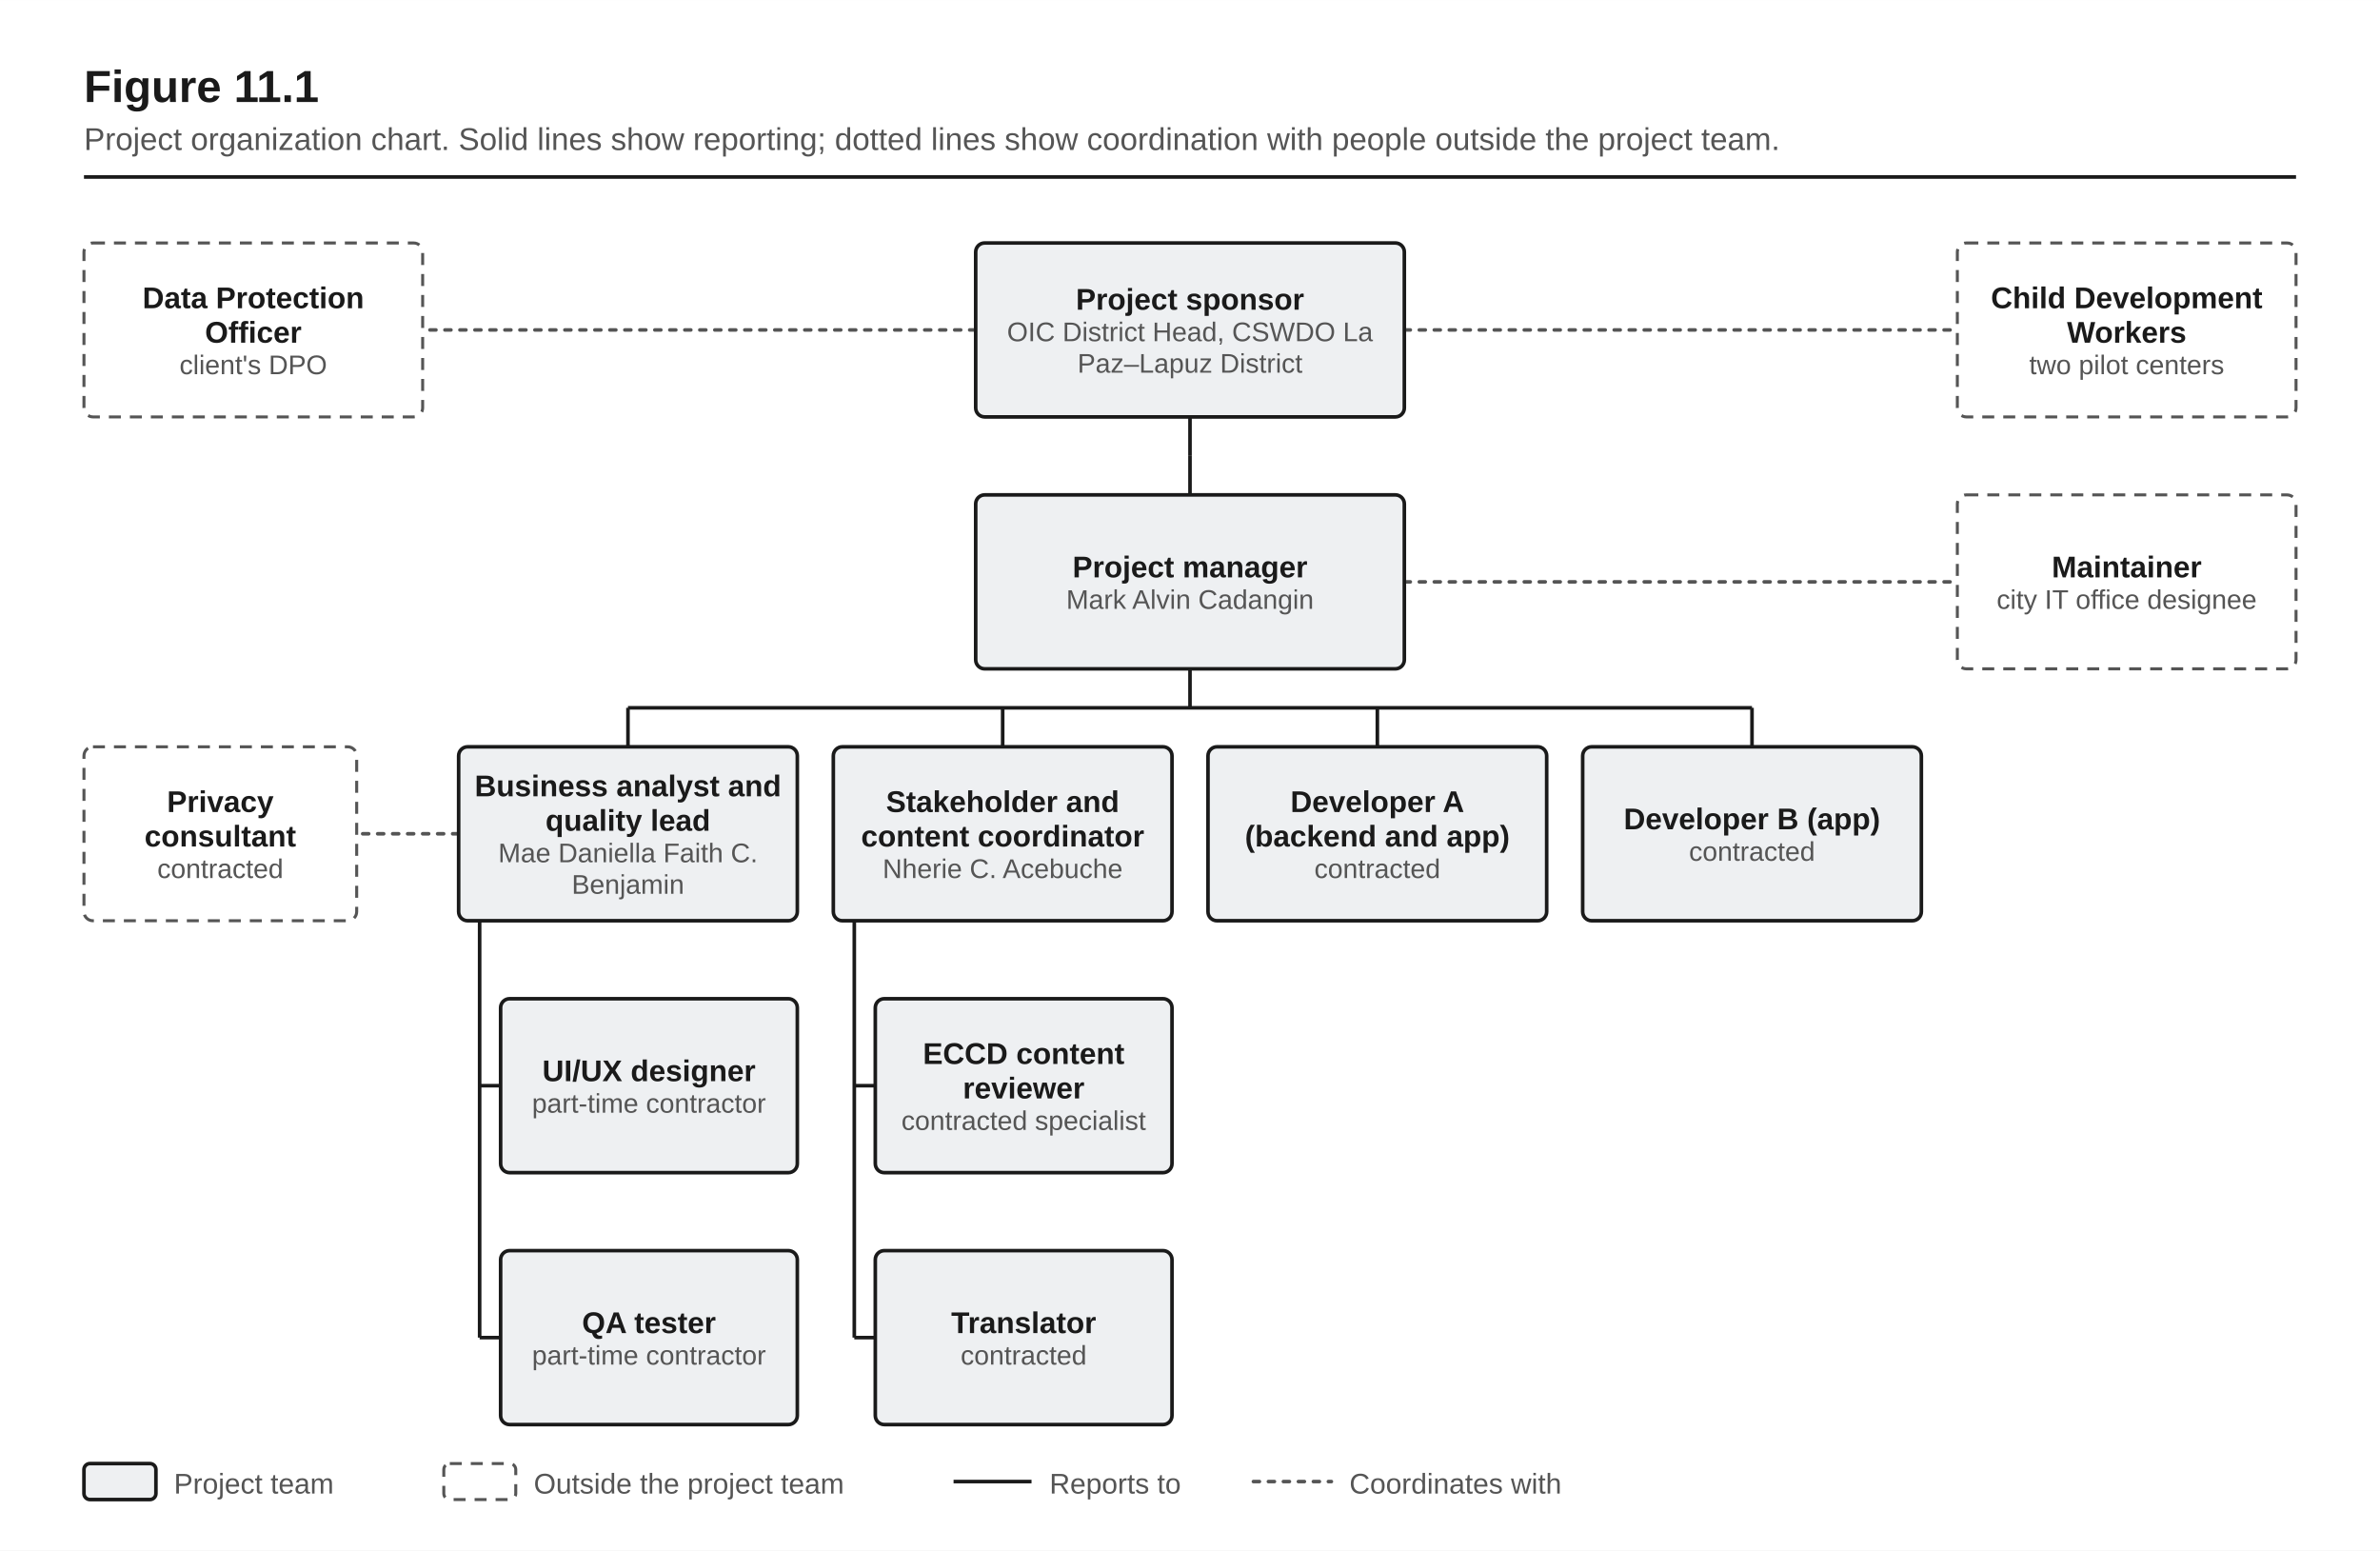
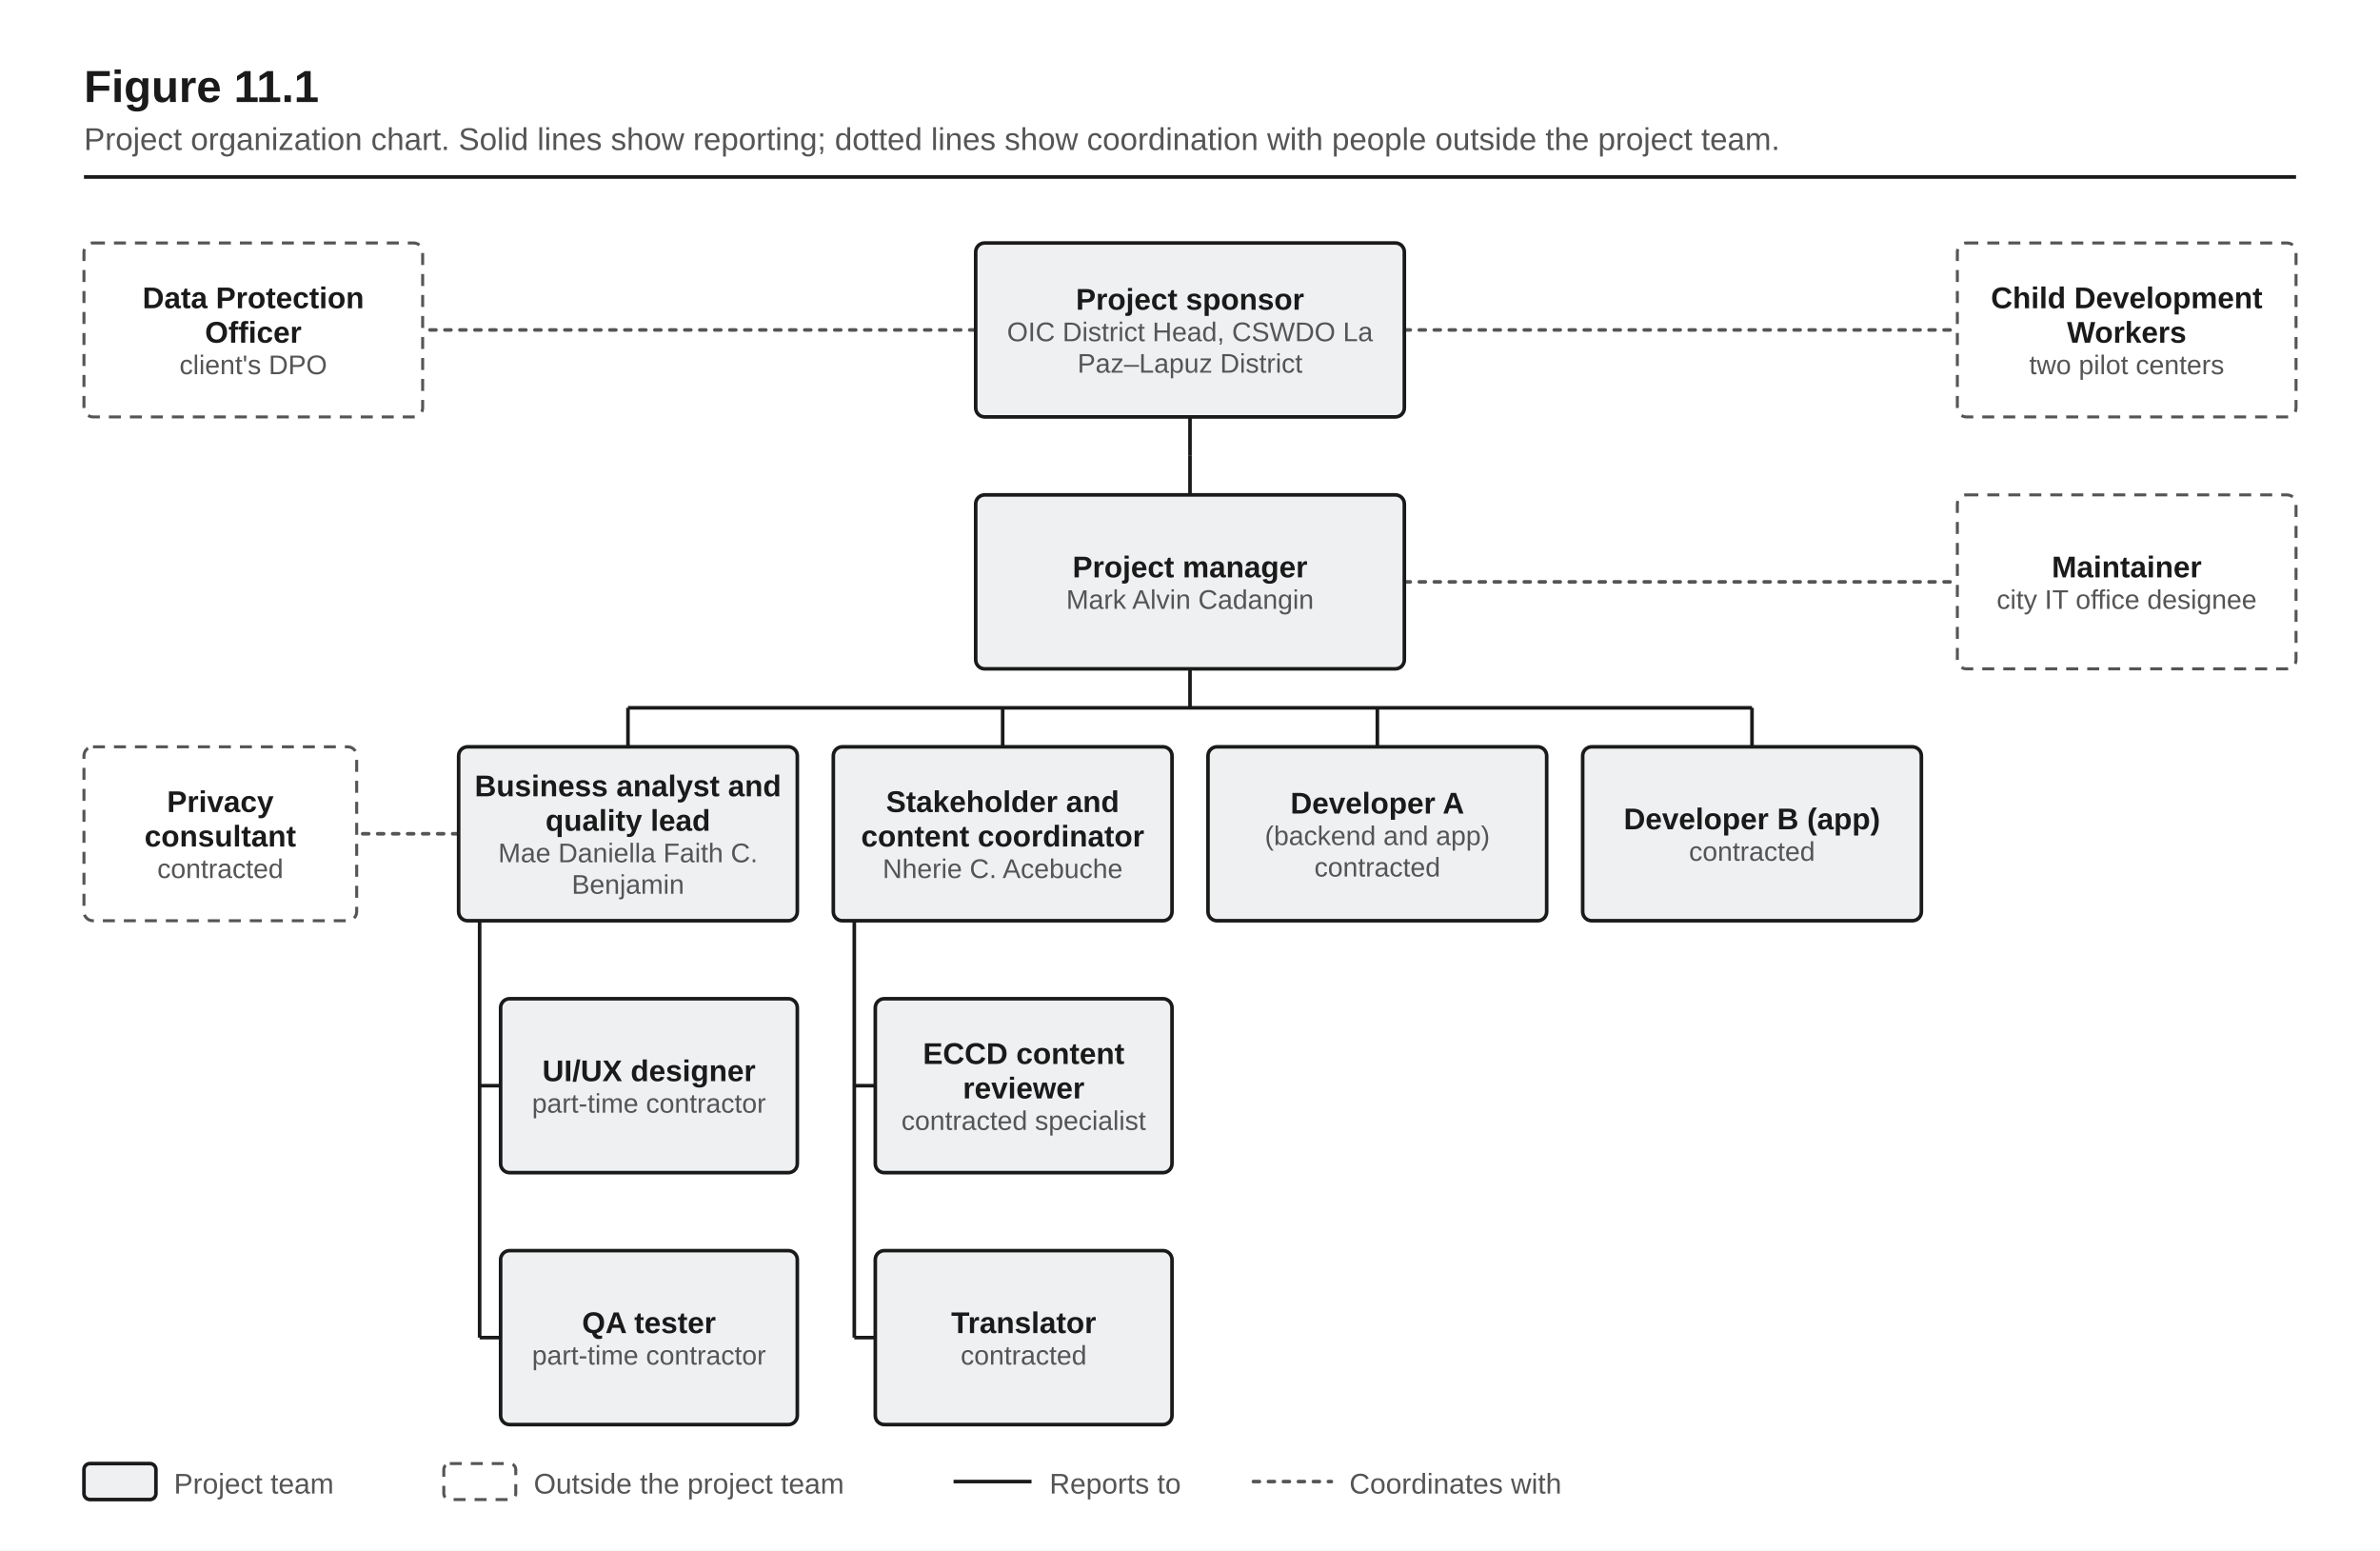
<svg xmlns="http://www.w3.org/2000/svg" width="210.0mm" height="136.8mm" viewBox="0 0 793.70 517.00" font-family="Arial, &quot;Liberation Sans&quot;, &quot;Nimbus Sans&quot;, &quot;Helvetica Neue&quot;, Helvetica, &quot;DejaVu Sans&quot;, sans-serif">
  <rect width="793.70" height="517.00" fill="#ffffff" />
  <text x="28.00" y="34.00" font-size="15" fill="#1a1a1a" text-anchor="start" font-weight="700">Figure 11.1</text>
  <text x="28.00" y="50.00" font-size="10.5" fill="#555555" text-anchor="start">Project organization chart. Solid lines show reporting; dotted lines show coordination with people outside the project team.</text>
  <line x1="28.00" y1="59.00" x2="765.70" y2="59.00" stroke="#1a1a1a" stroke-width="1.2" />
  <line x1="396.85" y1="139.00" x2="396.85" y2="152.00" stroke="#1a1a1a" stroke-width="1.2" />
  <line x1="396.85" y1="152.00" x2="396.85" y2="152.00" stroke="#1a1a1a" stroke-width="1.2" />
  <line x1="396.85" y1="152.00" x2="396.85" y2="165.00" stroke="#1a1a1a" stroke-width="1.2" />
  <line x1="396.85" y1="223.00" x2="396.85" y2="236.00" stroke="#1a1a1a" stroke-width="1.2" />
  <line x1="209.42" y1="236.00" x2="584.27" y2="236.00" stroke="#1a1a1a" stroke-width="1.2" />
  <line x1="209.42" y1="236.00" x2="209.42" y2="249.00" stroke="#1a1a1a" stroke-width="1.2" />
  <line x1="334.38" y1="236.00" x2="334.38" y2="249.00" stroke="#1a1a1a" stroke-width="1.2" />
  <line x1="459.33" y1="236.00" x2="459.33" y2="249.00" stroke="#1a1a1a" stroke-width="1.2" />
  <line x1="584.27" y1="236.00" x2="584.27" y2="249.00" stroke="#1a1a1a" stroke-width="1.2" />
  <line x1="159.95" y1="307.00" x2="159.95" y2="446.00" stroke="#1a1a1a" stroke-width="1.2" />
  <line x1="159.95" y1="362.00" x2="166.95" y2="362.00" stroke="#1a1a1a" stroke-width="1.2" />
  <line x1="159.95" y1="446.00" x2="166.95" y2="446.00" stroke="#1a1a1a" stroke-width="1.2" />
  <line x1="284.90" y1="307.00" x2="284.90" y2="446.00" stroke="#1a1a1a" stroke-width="1.2" />
  <line x1="284.90" y1="362.00" x2="291.90" y2="362.00" stroke="#1a1a1a" stroke-width="1.2" />
  <line x1="284.90" y1="446.00" x2="291.90" y2="446.00" stroke="#1a1a1a" stroke-width="1.2" />
  <line x1="325.38" y1="110.00" x2="140.95" y2="110.00" stroke="#555555" stroke-width="1.2" stroke-dasharray="2 3" stroke-linecap="round" />
  <line x1="468.32" y1="110.00" x2="652.75" y2="110.00" stroke="#555555" stroke-width="1.2" stroke-dasharray="2 3" stroke-linecap="round" />
+   <line x1="468.32" y1="194.00" x2="652.75" y2="194.00" stroke="#555555" stroke-width="1.2" stroke-dasharray="2 3" stroke-linecap="round" />
  <line x1="152.95" y1="278.00" x2="118.95" y2="278.00" stroke="#555555" stroke-width="1.2" stroke-dasharray="2 3" stroke-linecap="round" />
-   <line x1="468.32" y1="194.00" x2="652.75" y2="194.00" stroke="#555555" stroke-width="1.2" stroke-dasharray="2 3" stroke-linecap="round" />
  <rect x="325.38" y="81.00" width="142.95" height="58.00" rx="3" fill="#eef0f2" stroke="#1a1a1a" stroke-width="1.2" />
  <text x="396.85" y="103.25" font-size="10" fill="#1a1a1a" text-anchor="middle" font-weight="700">Project sponsor</text>
  <text x="396.85" y="113.75" font-size="9" fill="#555555" text-anchor="middle">OIC District Head, CSWDO La</text>
  <text x="396.85" y="124.25" font-size="9" fill="#555555" text-anchor="middle">Paz–Lapuz District</text>
  <rect x="28.00" y="81.00" width="112.95" height="58.00" rx="3" fill="#ffffff" stroke="#555555" stroke-width="1" stroke-dasharray="4 3" />
  <text x="84.47" y="102.75" font-size="10" fill="#1a1a1a" text-anchor="middle" font-weight="700">Data Protection</text>
  <text x="84.47" y="114.25" font-size="10" fill="#1a1a1a" text-anchor="middle" font-weight="700">Officer</text>
  <text x="84.47" y="124.75" font-size="9" fill="#555555" text-anchor="middle">client's DPO</text>
  <rect x="652.75" y="81.00" width="112.95" height="58.00" rx="3" fill="#ffffff" stroke="#555555" stroke-width="1" stroke-dasharray="4 3" />
  <text x="709.23" y="102.75" font-size="10" fill="#1a1a1a" text-anchor="middle" font-weight="700">Child Development</text>
  <text x="709.23" y="114.25" font-size="10" fill="#1a1a1a" text-anchor="middle" font-weight="700">Workers</text>
  <text x="709.23" y="124.75" font-size="9" fill="#555555" text-anchor="middle">two pilot centers</text>
  <rect x="325.38" y="165.00" width="142.95" height="58.00" rx="3" fill="#eef0f2" stroke="#1a1a1a" stroke-width="1.2" />
  <text x="396.85" y="192.50" font-size="10" fill="#1a1a1a" text-anchor="middle" font-weight="700">Project manager</text>
  <text x="396.85" y="203.00" font-size="9" fill="#555555" text-anchor="middle">Mark Alvin Cadangin</text>
  <rect x="652.75" y="165.00" width="112.95" height="58.00" rx="3" fill="#ffffff" stroke="#555555" stroke-width="1" stroke-dasharray="4 3" />
  <text x="709.23" y="192.50" font-size="10" fill="#1a1a1a" text-anchor="middle" font-weight="700">Maintainer</text>
  <text x="709.23" y="203.00" font-size="9" fill="#555555" text-anchor="middle">city IT office designee</text>
  <rect x="152.95" y="249.00" width="112.95" height="58.00" rx="3" fill="#eef0f2" stroke="#1a1a1a" stroke-width="1.2" />
  <text x="209.42" y="265.50" font-size="10" fill="#1a1a1a" text-anchor="middle" font-weight="700">Business analyst and</text>
  <text x="209.42" y="277.00" font-size="10" fill="#1a1a1a" text-anchor="middle" font-weight="700">quality lead</text>
  <text x="209.42" y="287.50" font-size="9" fill="#555555" text-anchor="middle">Mae Daniella Faith C.</text>
  <text x="209.42" y="298.00" font-size="9" fill="#555555" text-anchor="middle">Benjamin</text>
  <rect x="277.90" y="249.00" width="112.95" height="58.00" rx="3" fill="#eef0f2" stroke="#1a1a1a" stroke-width="1.2" />
  <text x="334.38" y="270.75" font-size="10" fill="#1a1a1a" text-anchor="middle" font-weight="700">Stakeholder and</text>
  <text x="334.38" y="282.25" font-size="10" fill="#1a1a1a" text-anchor="middle" font-weight="700">content coordinator</text>
  <text x="334.38" y="292.75" font-size="9" fill="#555555" text-anchor="middle">Nherie C. Acebuche</text>
  <rect x="402.85" y="249.00" width="112.95" height="58.00" rx="3" fill="#eef0f2" stroke="#1a1a1a" stroke-width="1.2" />
-   <text x="459.33" y="270.75" font-size="10" fill="#1a1a1a" text-anchor="middle" font-weight="700">Developer A</text>
-   <text x="459.33" y="282.25" font-size="10" fill="#1a1a1a" text-anchor="middle" font-weight="700">(backend and app)</text>
-   <text x="459.33" y="292.75" font-size="9" fill="#555555" text-anchor="middle">contracted</text>
+   <text x="459.33" y="271.25" font-size="10" fill="#1a1a1a" text-anchor="middle" font-weight="700">Developer A</text>
+   <text x="459.33" y="281.75" font-size="9" fill="#555555" text-anchor="middle">(backend and app)</text>
+   <text x="459.33" y="292.25" font-size="9" fill="#555555" text-anchor="middle">contracted</text>
  <rect x="527.80" y="249.00" width="112.95" height="58.00" rx="3" fill="#eef0f2" stroke="#1a1a1a" stroke-width="1.2" />
  <text x="584.27" y="276.50" font-size="10" fill="#1a1a1a" text-anchor="middle" font-weight="700">Developer B (app)</text>
  <text x="584.27" y="287.00" font-size="9" fill="#555555" text-anchor="middle">contracted</text>
  <rect x="28.00" y="249.00" width="90.95" height="58.00" rx="3" fill="#ffffff" stroke="#555555" stroke-width="1" stroke-dasharray="4 3" />
  <text x="73.47" y="270.75" font-size="10" fill="#1a1a1a" text-anchor="middle" font-weight="700">Privacy</text>
  <text x="73.47" y="282.25" font-size="10" fill="#1a1a1a" text-anchor="middle" font-weight="700">consultant</text>
  <text x="73.47" y="292.75" font-size="9" fill="#555555" text-anchor="middle">contracted</text>
  <rect x="166.95" y="333.00" width="98.95" height="58.00" rx="3" fill="#eef0f2" stroke="#1a1a1a" stroke-width="1.2" />
  <text x="216.42" y="360.50" font-size="10" fill="#1a1a1a" text-anchor="middle" font-weight="700">UI/UX designer</text>
  <text x="216.42" y="371.00" font-size="9" fill="#555555" text-anchor="middle">part-time contractor</text>
  <rect x="166.95" y="417.00" width="98.95" height="58.00" rx="3" fill="#eef0f2" stroke="#1a1a1a" stroke-width="1.2" />
  <text x="216.42" y="444.50" font-size="10" fill="#1a1a1a" text-anchor="middle" font-weight="700">QA tester</text>
  <text x="216.42" y="455.00" font-size="9" fill="#555555" text-anchor="middle">part-time contractor</text>
  <rect x="291.90" y="333.00" width="98.95" height="58.00" rx="3" fill="#eef0f2" stroke="#1a1a1a" stroke-width="1.2" />
  <text x="341.38" y="354.75" font-size="10" fill="#1a1a1a" text-anchor="middle" font-weight="700">ECCD content</text>
  <text x="341.38" y="366.25" font-size="10" fill="#1a1a1a" text-anchor="middle" font-weight="700">reviewer</text>
  <text x="341.38" y="376.75" font-size="9" fill="#555555" text-anchor="middle">contracted specialist</text>
  <rect x="291.90" y="417.00" width="98.95" height="58.00" rx="3" fill="#eef0f2" stroke="#1a1a1a" stroke-width="1.2" />
  <text x="341.38" y="444.50" font-size="10" fill="#1a1a1a" text-anchor="middle" font-weight="700">Translator</text>
  <text x="341.38" y="455.00" font-size="9" fill="#555555" text-anchor="middle">contracted</text>
  <rect x="28.00" y="488.00" width="24.00" height="12.00" rx="2" fill="#eef0f2" stroke="#1a1a1a" stroke-width="1.2" />
  <text x="58.00" y="498.00" font-size="9.5" fill="#555555" text-anchor="start">Project team</text>
  <rect x="148.00" y="488.00" width="24.00" height="12.00" rx="2" fill="#fff" stroke="#555555" stroke-width="1" stroke-dasharray="4 3" />
  <text x="178.00" y="498.00" font-size="9.5" fill="#555555" text-anchor="start">Outside the project team</text>
  <line x1="318.00" y1="494.00" x2="344.00" y2="494.00" stroke="#1a1a1a" stroke-width="1.2" />
  <text x="350.00" y="498.00" font-size="9.5" fill="#555555" text-anchor="start">Reports to</text>
  <line x1="418.00" y1="494.00" x2="444.00" y2="494.00" stroke="#555555" stroke-width="1.2" stroke-dasharray="2 3" stroke-linecap="round" />
  <text x="450.00" y="498.00" font-size="9.5" fill="#555555" text-anchor="start">Coordinates with</text>
</svg>
